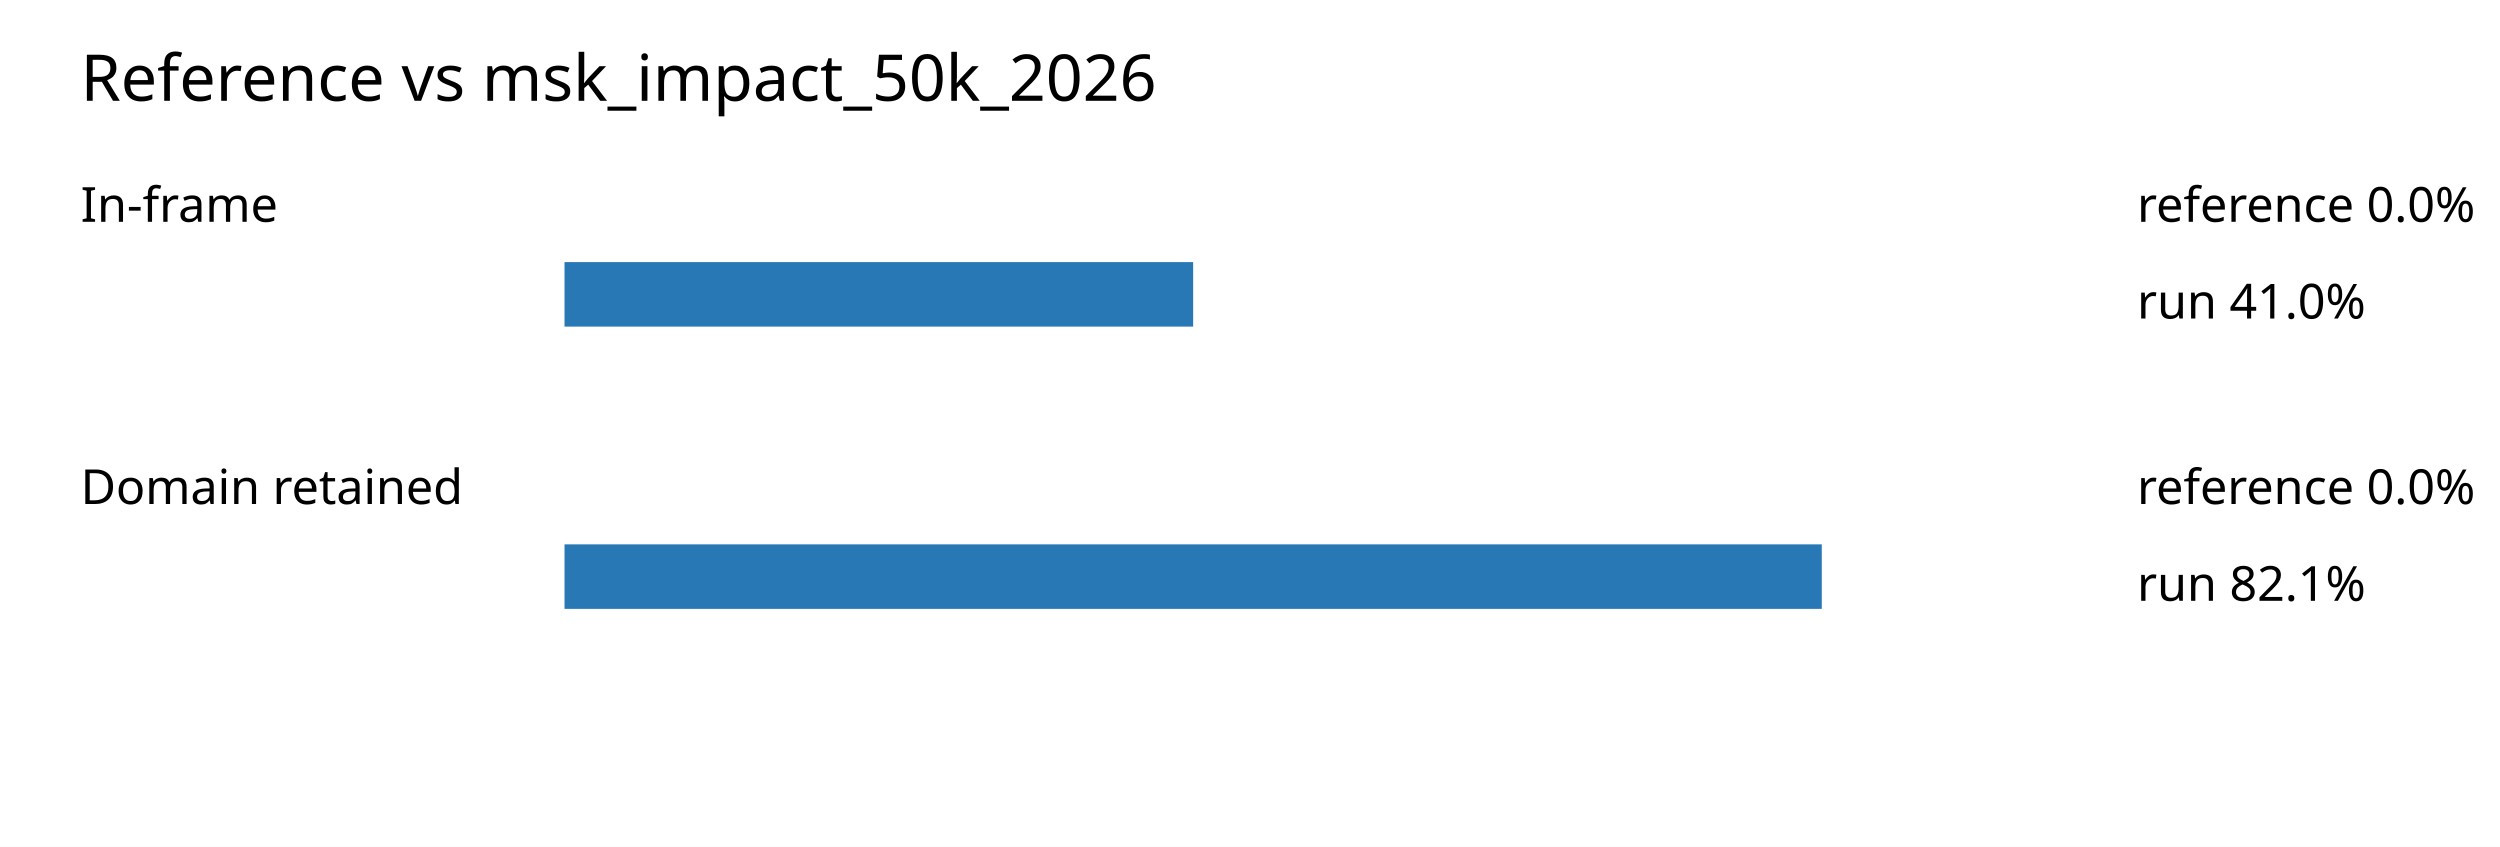
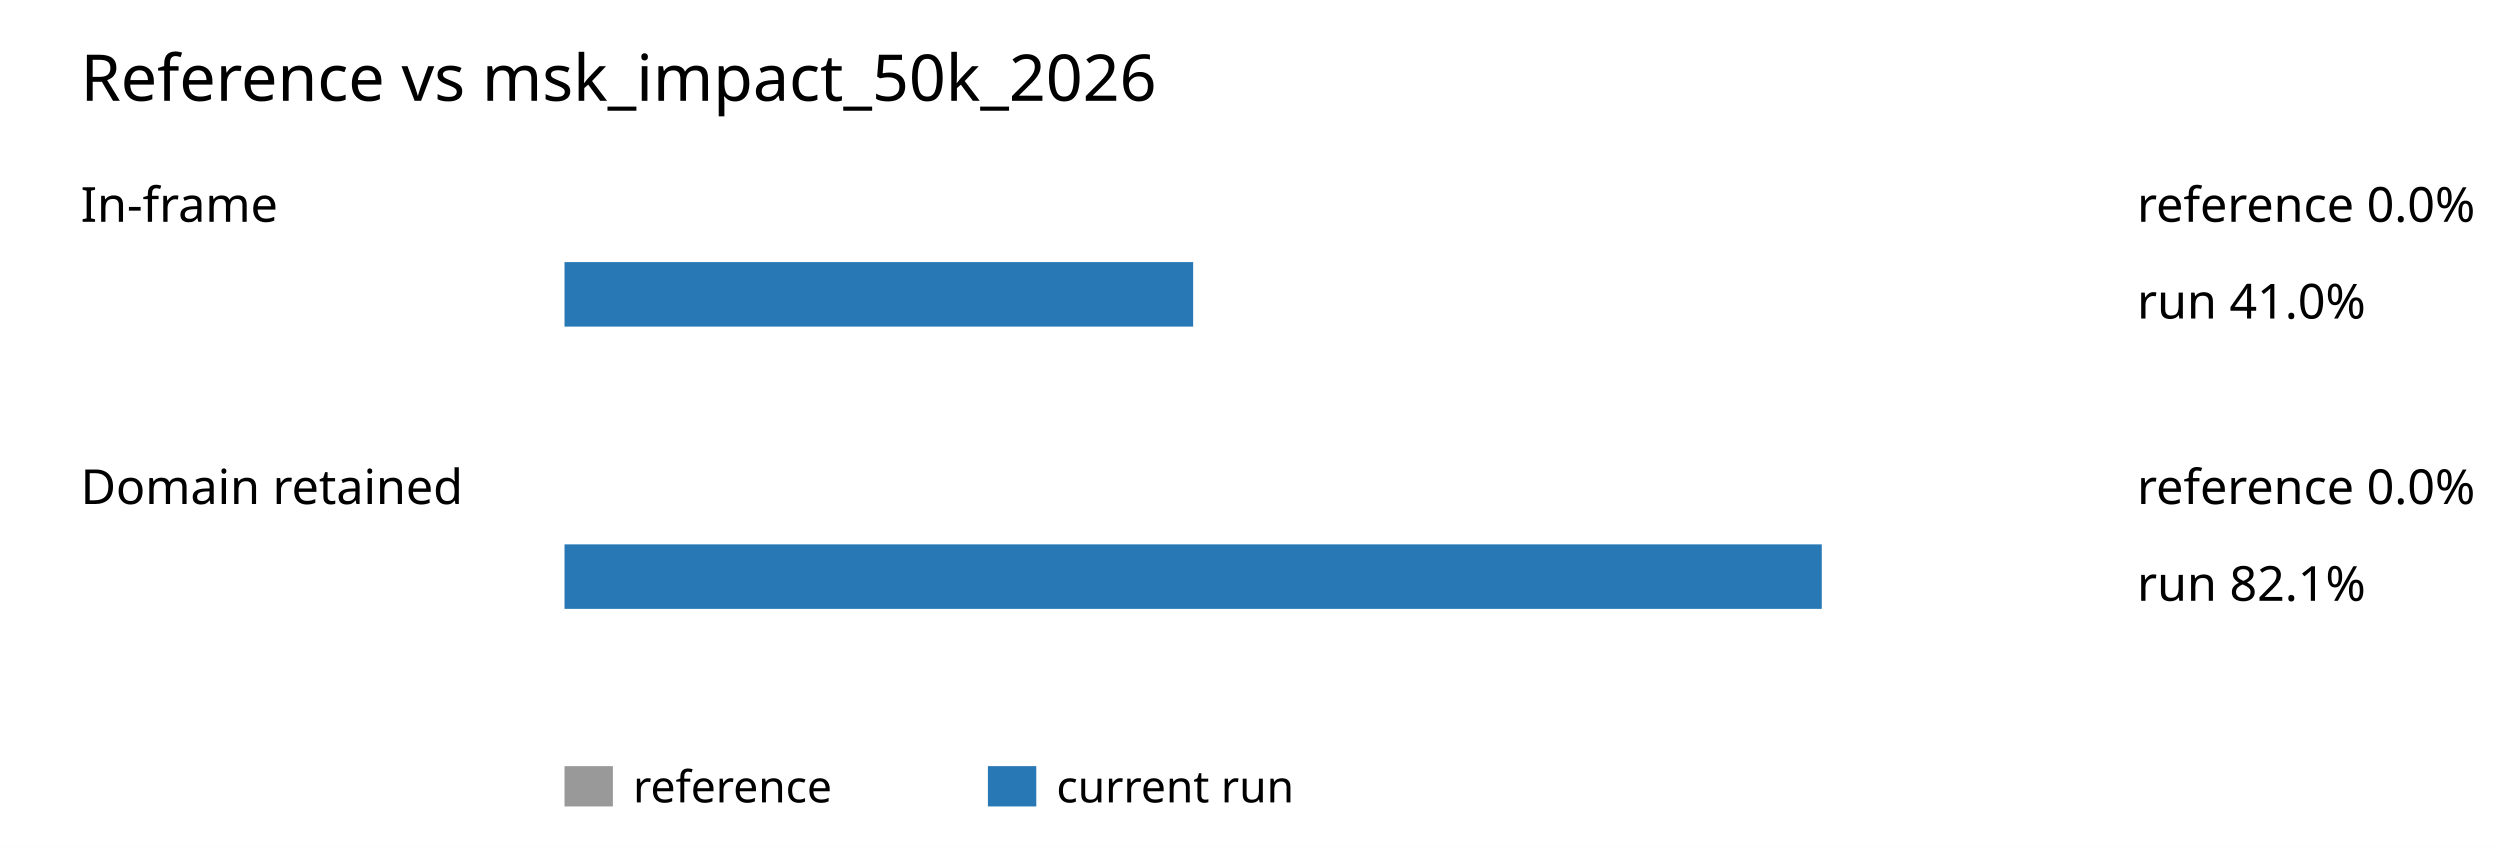
<svg xmlns="http://www.w3.org/2000/svg" width="620" height="210" viewBox="0 0 620 210">
  <rect width="620" height="210" fill="white" />
  <text x="20" y="25" font-family="sans-serif" font-size="16">Reference vs msk_impact_50k_2026</text>
  <text x="20" y="55" font-family="sans-serif" font-size="12">In-frame</text>
-   <rect x="140" y="41" width="0.0" height="16" fill="#999" />
+   <rect x="140" y="41" width="0.0" height="16" fill="#999999" />
  <text x="530" y="55" font-family="sans-serif" font-size="12">reference 0.0%</text>
  <rect x="140" y="65" width="155.9" height="16" fill="#2878b5" />
  <text x="530" y="79" font-family="sans-serif" font-size="12">run 41.0%</text>
  <text x="20" y="125" font-family="sans-serif" font-size="12">Domain retained</text>
-   <rect x="140" y="111" width="0.0" height="16" fill="#999" />
+   <rect x="140" y="111" width="0.0" height="16" fill="#999999" />
  <text x="530" y="125" font-family="sans-serif" font-size="12">reference 0.0%</text>
  <rect x="140" y="135" width="311.8" height="16" fill="#2878b5" />
  <text x="530" y="149" font-family="sans-serif" font-size="12">run 82.1%</text>
+   <rect x="140" y="190" width="12" height="10" fill="#999999" />
+   <text x="157" y="199" font-family="sans-serif" font-size="11">reference</text>
+   <rect x="245" y="190" width="12" height="10" fill="#2878b5" />
+   <text x="262" y="199" font-family="sans-serif" font-size="11">current run</text>
</svg>
